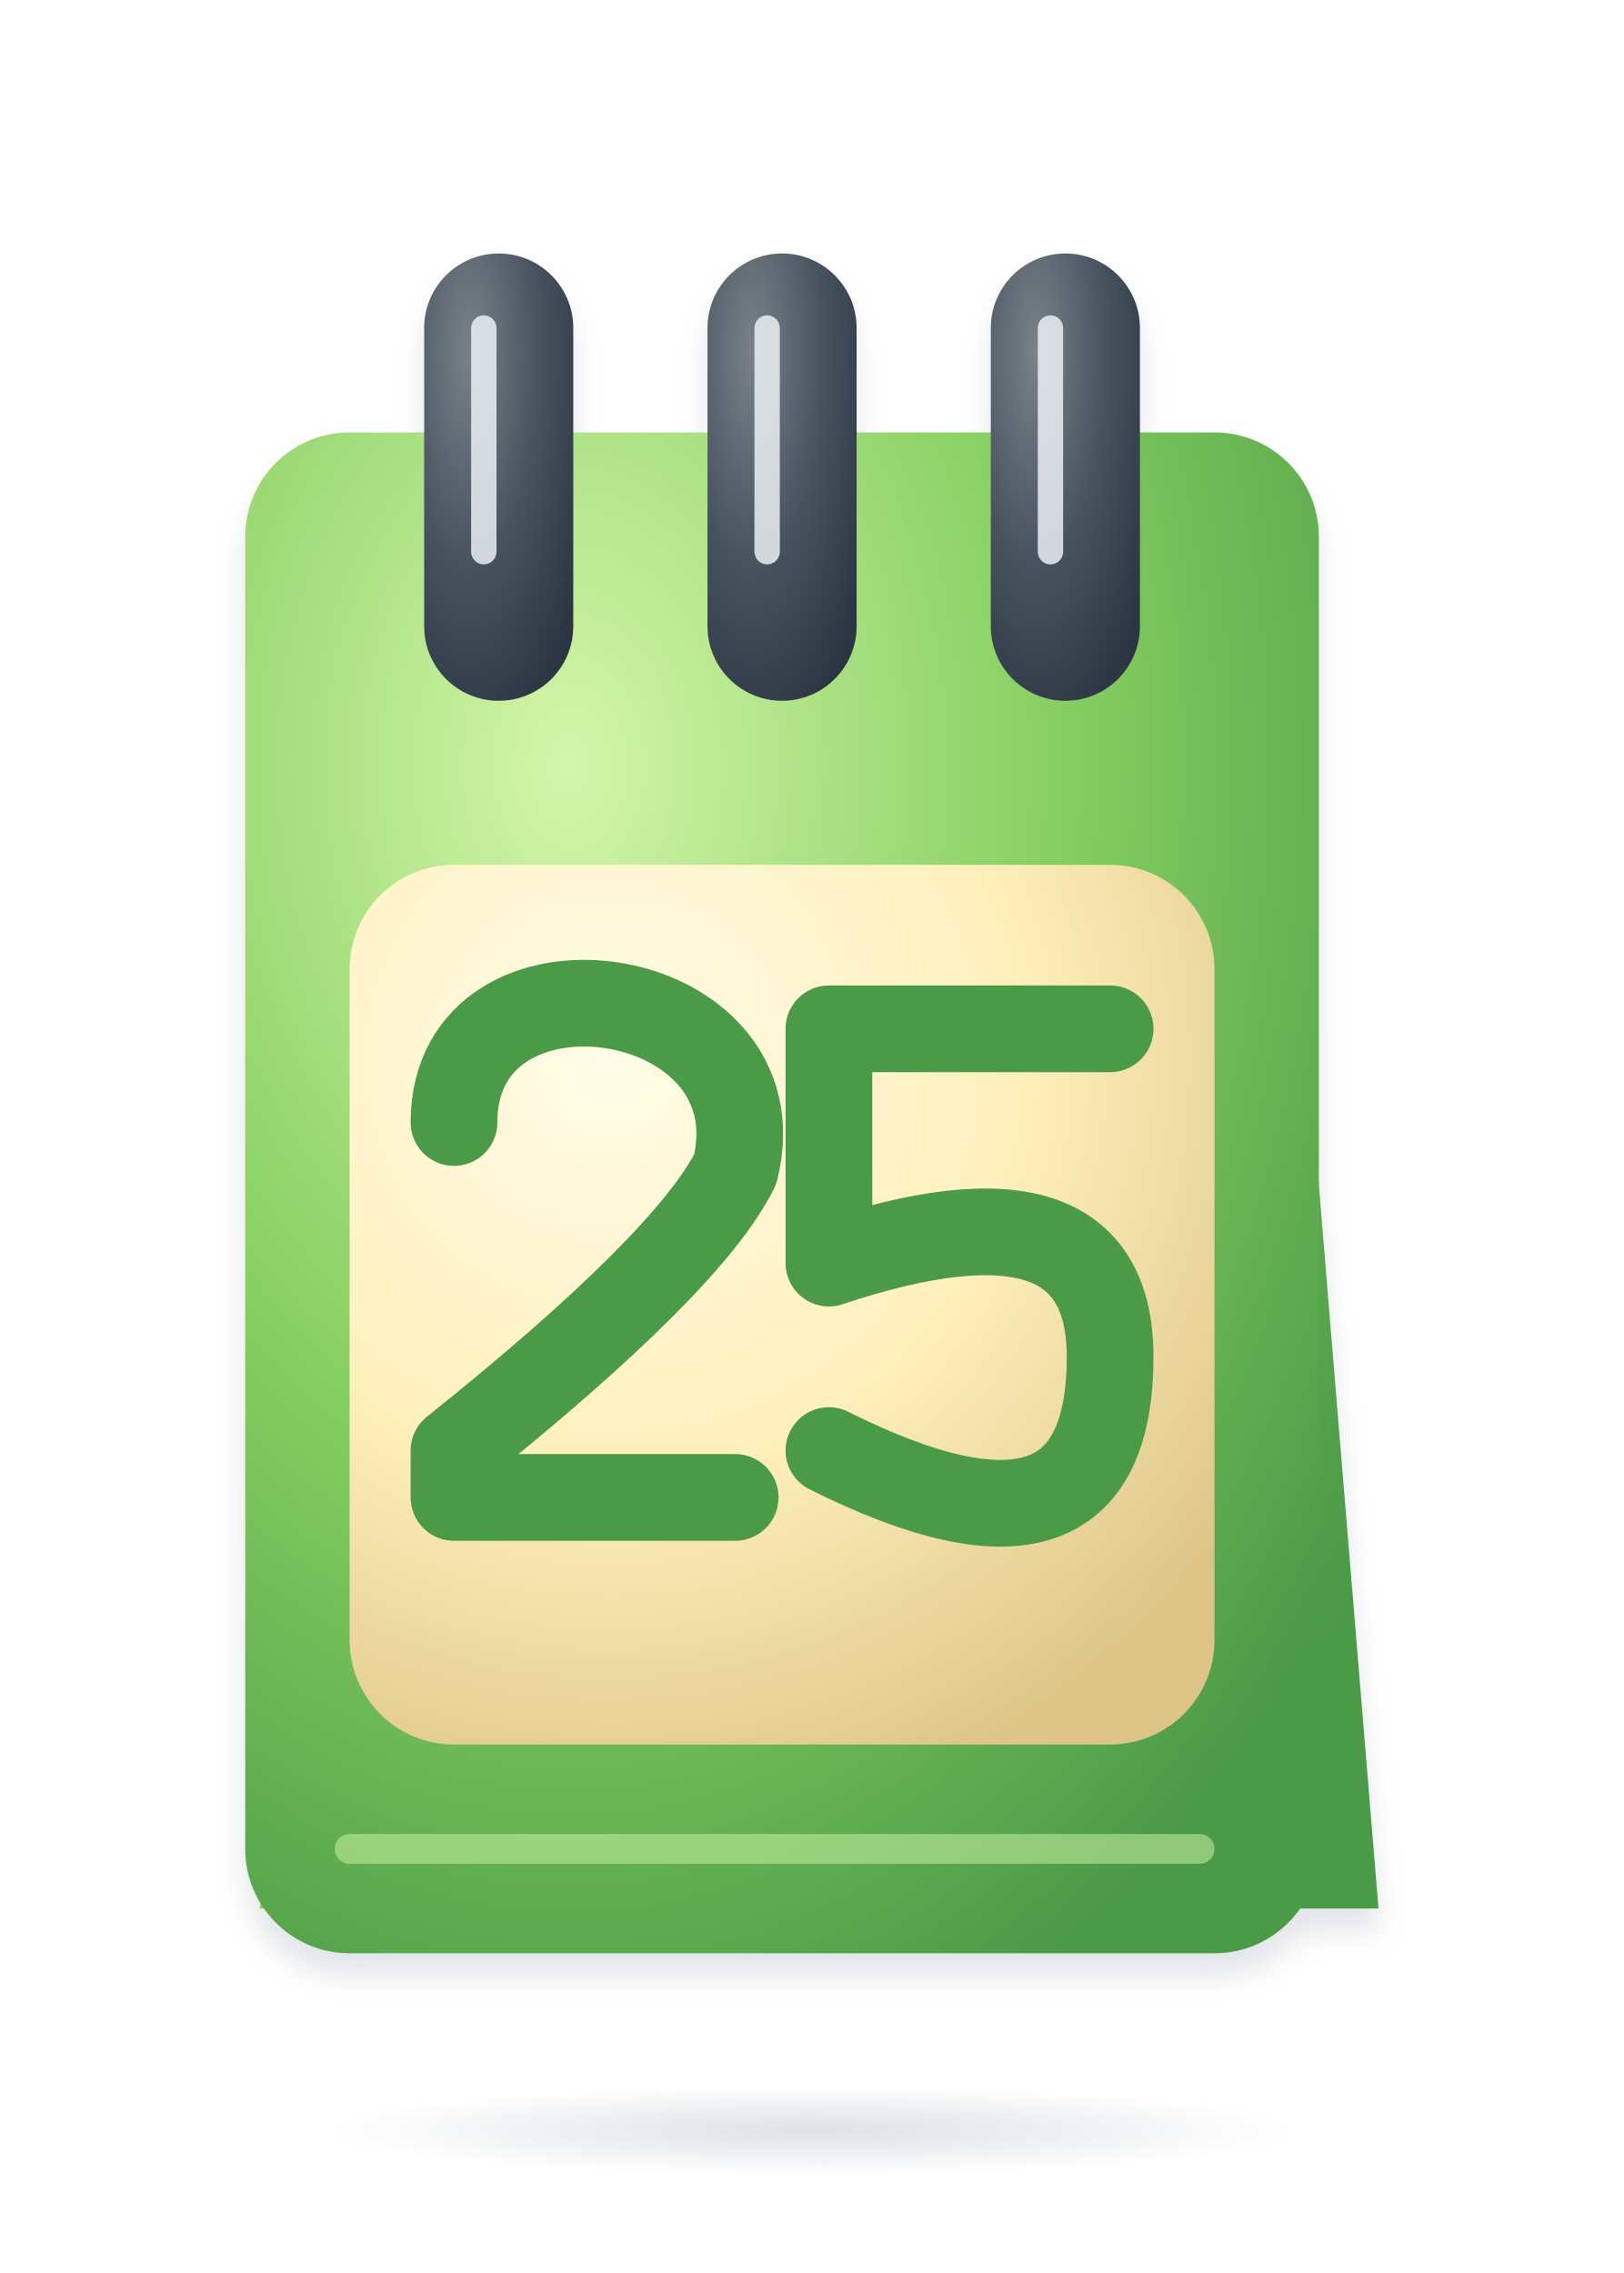
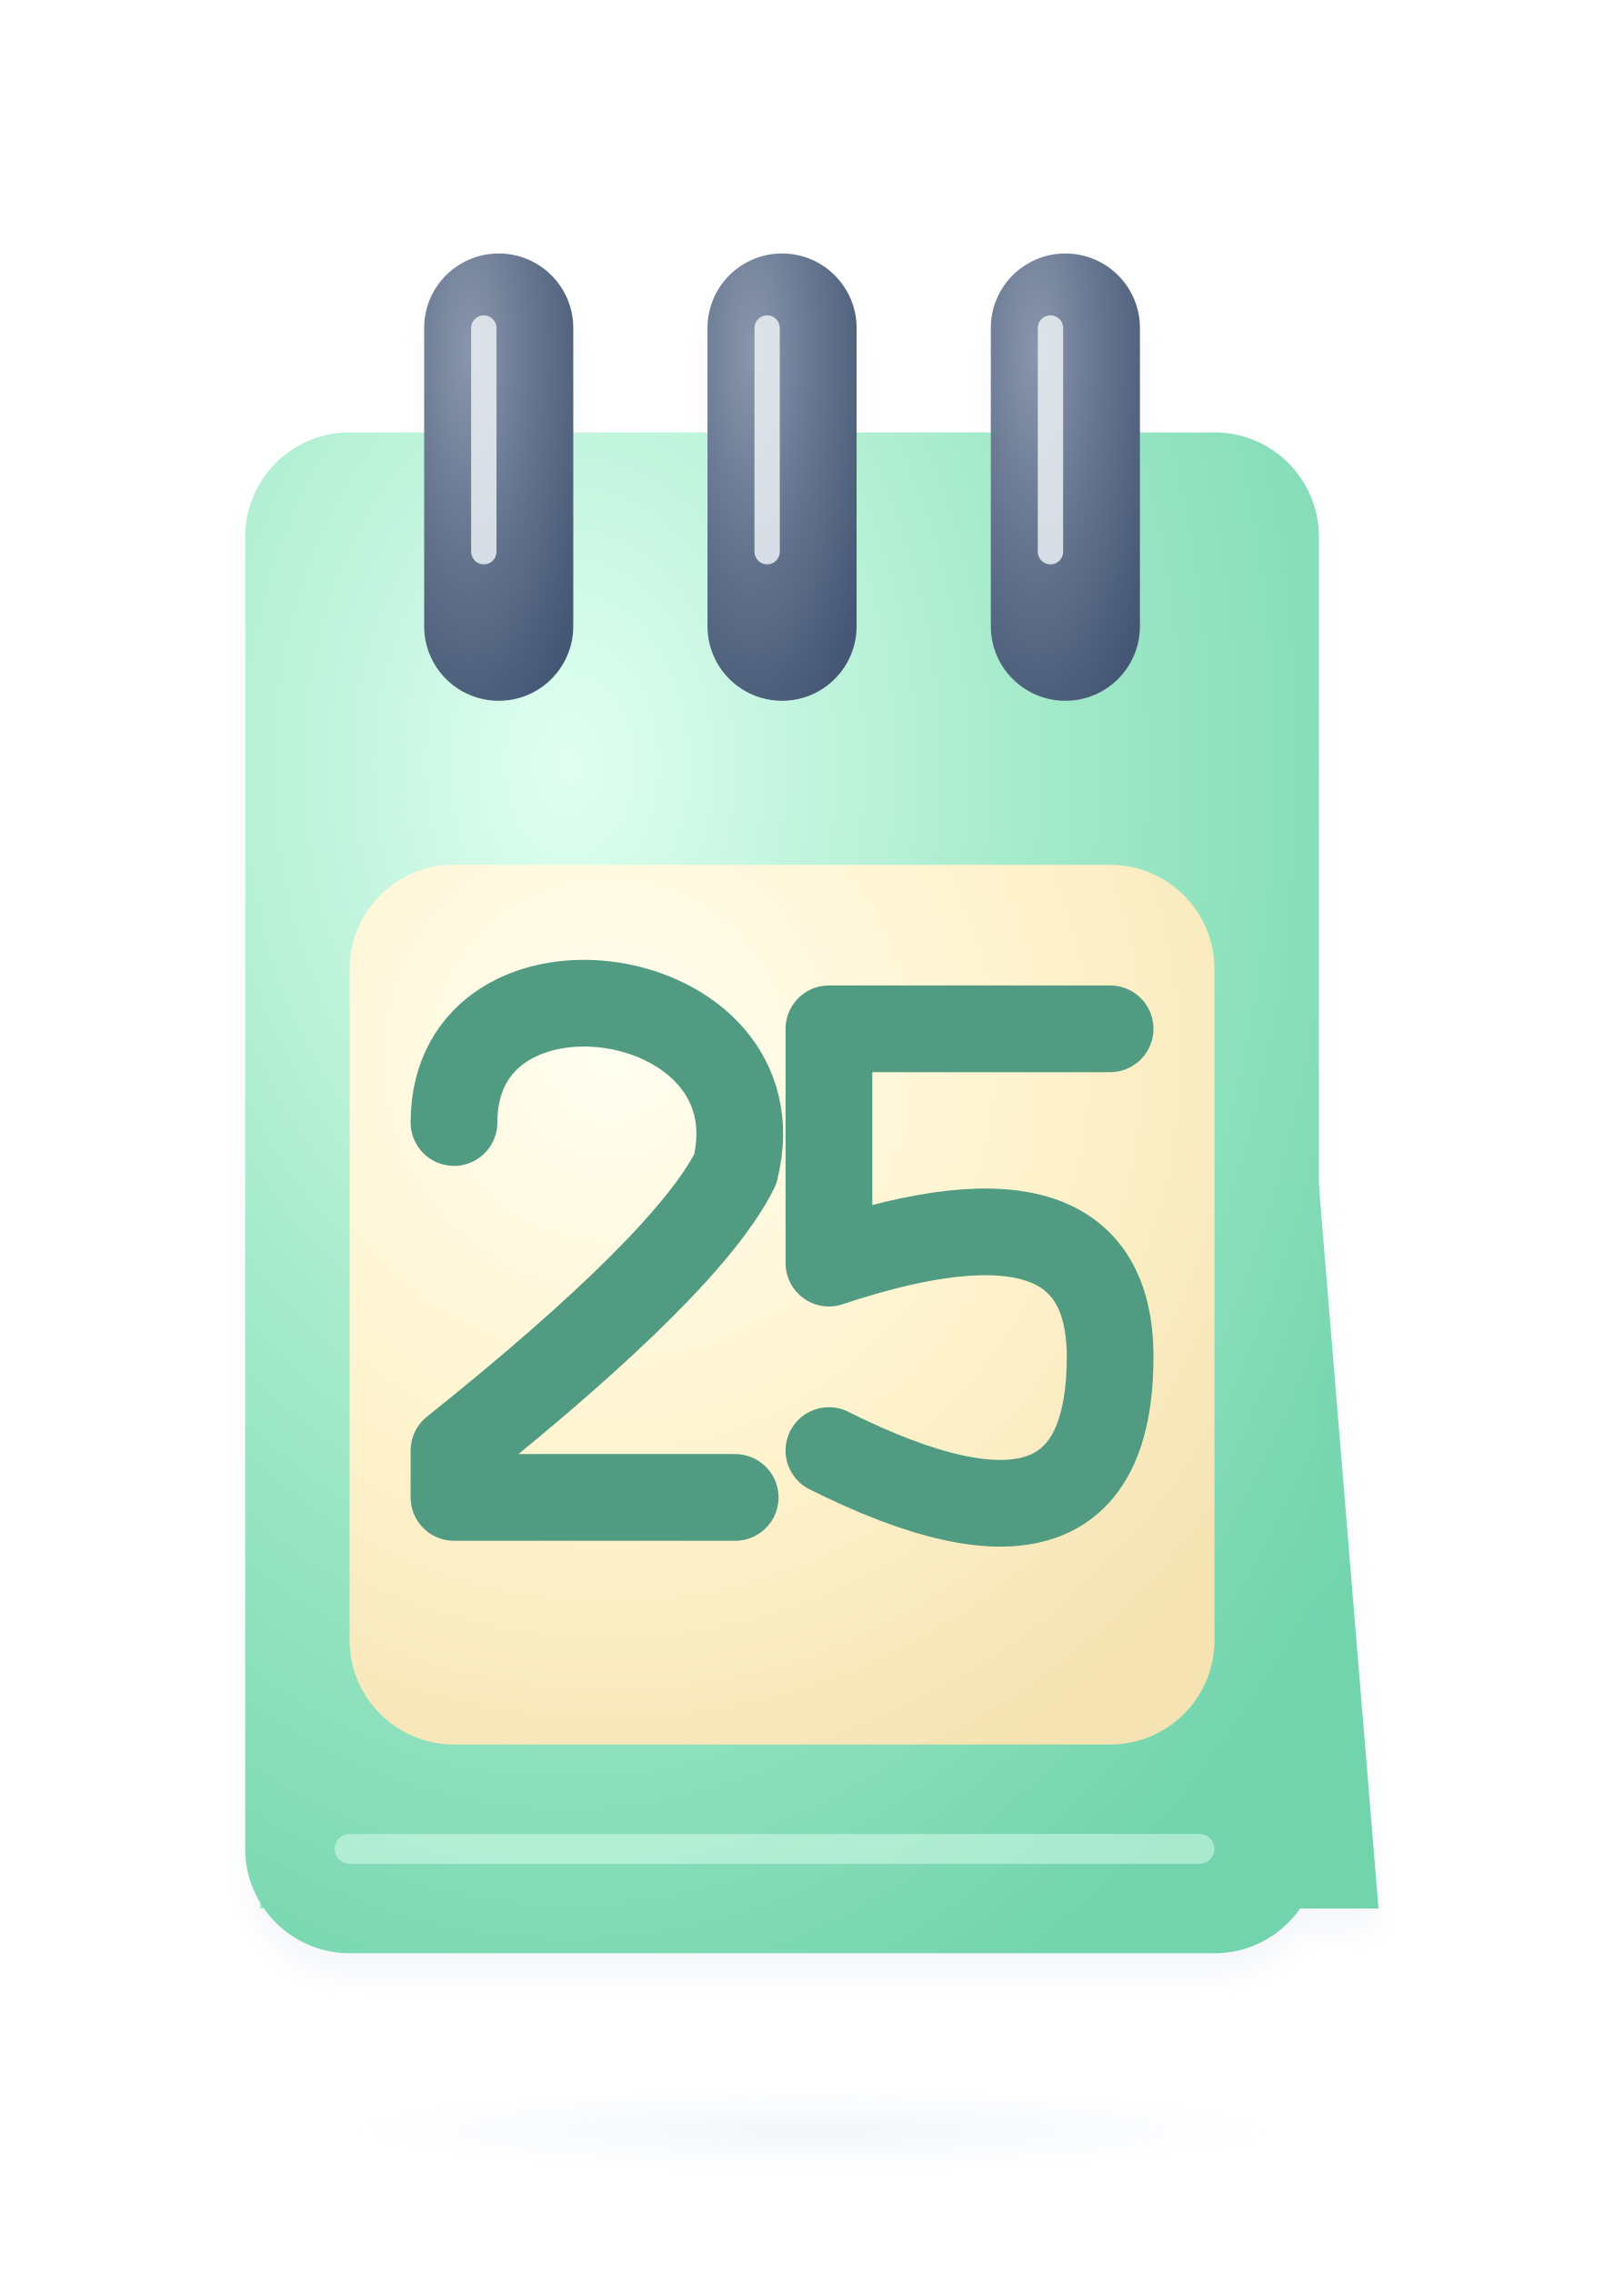
<svg xmlns="http://www.w3.org/2000/svg" viewBox="-4 -3 98 136" width="90" height="126" preserveAspectRatio="xMidYMid meet">
  <defs>
    <linearGradient id="green-linear" x1="0" y1="0" x2="1" y2=".75">
-       <stop stop-color="#d4f6aa" />
-       <stop offset=".45" stop-color="#85ce60" />
-       <stop offset="1" stop-color="#4b9a48" />
+       <stop stop-color="#e0fff2" />
+       <stop offset=".45" stop-color="#a1e9c8" />
+       <stop offset="1" stop-color="#72d4ad" />
    </linearGradient>
    <radialGradient id="green" cx="30%" cy="22%" r="90%">
-       <stop stop-color="#d4f6aa" />
-       <stop offset=".52" stop-color="#85ce60" />
-       <stop offset="1" stop-color="#4b9a48" />
+       <stop stop-color="#e0fff2" />
+       <stop offset=".52" stop-color="#a1e9c8" />
+       <stop offset="1" stop-color="#72d4ad" />
    </radialGradient>
    <radialGradient id="cream" cx="30%" cy="22%" r="90%">
-       <stop stop-color="#fffce8" />
-       <stop offset=".52" stop-color="#fff0bc" />
-       <stop offset="1" stop-color="#ddc587" />
+       <stop stop-color="#fffef1" />
+       <stop offset=".52" stop-color="#fff4cf" />
+       <stop offset="1" stop-color="#f5e3b3" />
    </radialGradient>
    <radialGradient id="dark" cx="30%" cy="22%" r="90%">
-       <stop stop-color="#79828a" />
-       <stop offset=".52" stop-color="#485360" />
-       <stop offset="1" stop-color="#2c3642" />
+       <stop stop-color="#8996ad" />
+       <stop offset=".52" stop-color="#63738d" />
+       <stop offset="1" stop-color="#455775" />
    </radialGradient>
    <radialGradient id="floor-shadow">
-       <stop stop-color="#456077" stop-opacity=".18" />
-       <stop offset=".6" stop-color="#456077" stop-opacity=".08" />
-       <stop offset="1" stop-color="#456077" stop-opacity="0" />
+       <stop stop-color="#9db9d8" stop-opacity=".12" />
+       <stop offset=".6" stop-color="#9db9d8" stop-opacity=".05" />
+       <stop offset="1" stop-color="#9db9d8" stop-opacity="0" />
    </radialGradient>
    <filter id="object-shadow" filterUnits="userSpaceOnUse" x="-10" y="-10" width="110" height="150" color-interpolation-filters="sRGB">
      <feGaussianBlur in="SourceAlpha" stdDeviation=".85" result="soft-shadow" />
      <feOffset in="soft-shadow" dy="1.4" result="offset-shadow" />
-       <feFlood flood-color="#45566c" flood-opacity=".15" />
+       <feFlood flood-color="#96acce" flood-opacity=".10" />
      <feComposite in2="offset-shadow" operator="in" />
      <feMerge>
        <feMergeNode />
        <feMergeNode in="SourceGraphic" />
      </feMerge>
    </filter>
  </defs>
  <ellipse cx="45.0" cy="125" rx="28.8" ry="2.7" fill="url(#floor-shadow)" />
  <g filter="url(#object-shadow)">
    <g transform="scale(0.9 0.9)">
      <path d="M14 27 H80 L88 124 H13Z" fill="url(#green-linear)" />
      <rect x="12" y="25" width="72" height="102" rx="7" fill="url(#green)" />
      <rect x="19" y="54" width="58" height="59" rx="7" fill="url(#cream)" />
      <g transform="translate(26.000 65) scale(3.14286)">
        <g transform="translate(0 0)">
-           <path d="M0 2 C0 -2 7 -1 6 3 Q5 5 0 9 V10 H6" fill="none" stroke="#4b9a48" stroke-width="1.85" stroke-linecap="round" stroke-linejoin="round" />
+           <path d="M0 2 C0 -2 7 -1 6 3 Q5 5 0 9 V10 H6" fill="none" stroke="#509b81" stroke-width="1.85" stroke-linecap="round" stroke-linejoin="round" />
        </g>
        <g transform="translate(8 0)">
-           <path d="M6 0 H0 V5 Q6 3 6 7 Q6 12 0 9" fill="none" stroke="#4b9a48" stroke-width="1.85" stroke-linecap="round" stroke-linejoin="round" />
+           <path d="M6 0 H0 V5 Q6 3 6 7 Q6 12 0 9" fill="none" stroke="#509b81" stroke-width="1.85" stroke-linecap="round" stroke-linejoin="round" />
        </g>
      </g>
      <rect x="24" y="13" width="10" height="30" rx="5" fill="url(#dark)" />
      <path d="M28 18 V33" fill="none" stroke="#eaf0f3" stroke-width="1.7" stroke-linecap="round" stroke-linejoin="round" opacity=".85" />
      <rect x="43" y="13" width="10" height="30" rx="5" fill="url(#dark)" />
      <path d="M47 18 V33" fill="none" stroke="#eaf0f3" stroke-width="1.7" stroke-linecap="round" stroke-linejoin="round" opacity=".85" />
      <rect x="62" y="13" width="10" height="30" rx="5" fill="url(#dark)" />
      <path d="M66 18 V33" fill="none" stroke="#eaf0f3" stroke-width="1.7" stroke-linecap="round" stroke-linejoin="round" opacity=".85" />
-       <path d="M19 120 H76" fill="none" stroke="#d4f6aa" stroke-width="2" stroke-linecap="round" stroke-linejoin="round" opacity=".5" />
+       <path d="M19 120 H76" fill="none" stroke="#e0fff2" stroke-width="2" stroke-linecap="round" stroke-linejoin="round" opacity=".5" />
    </g>
  </g>
</svg>
